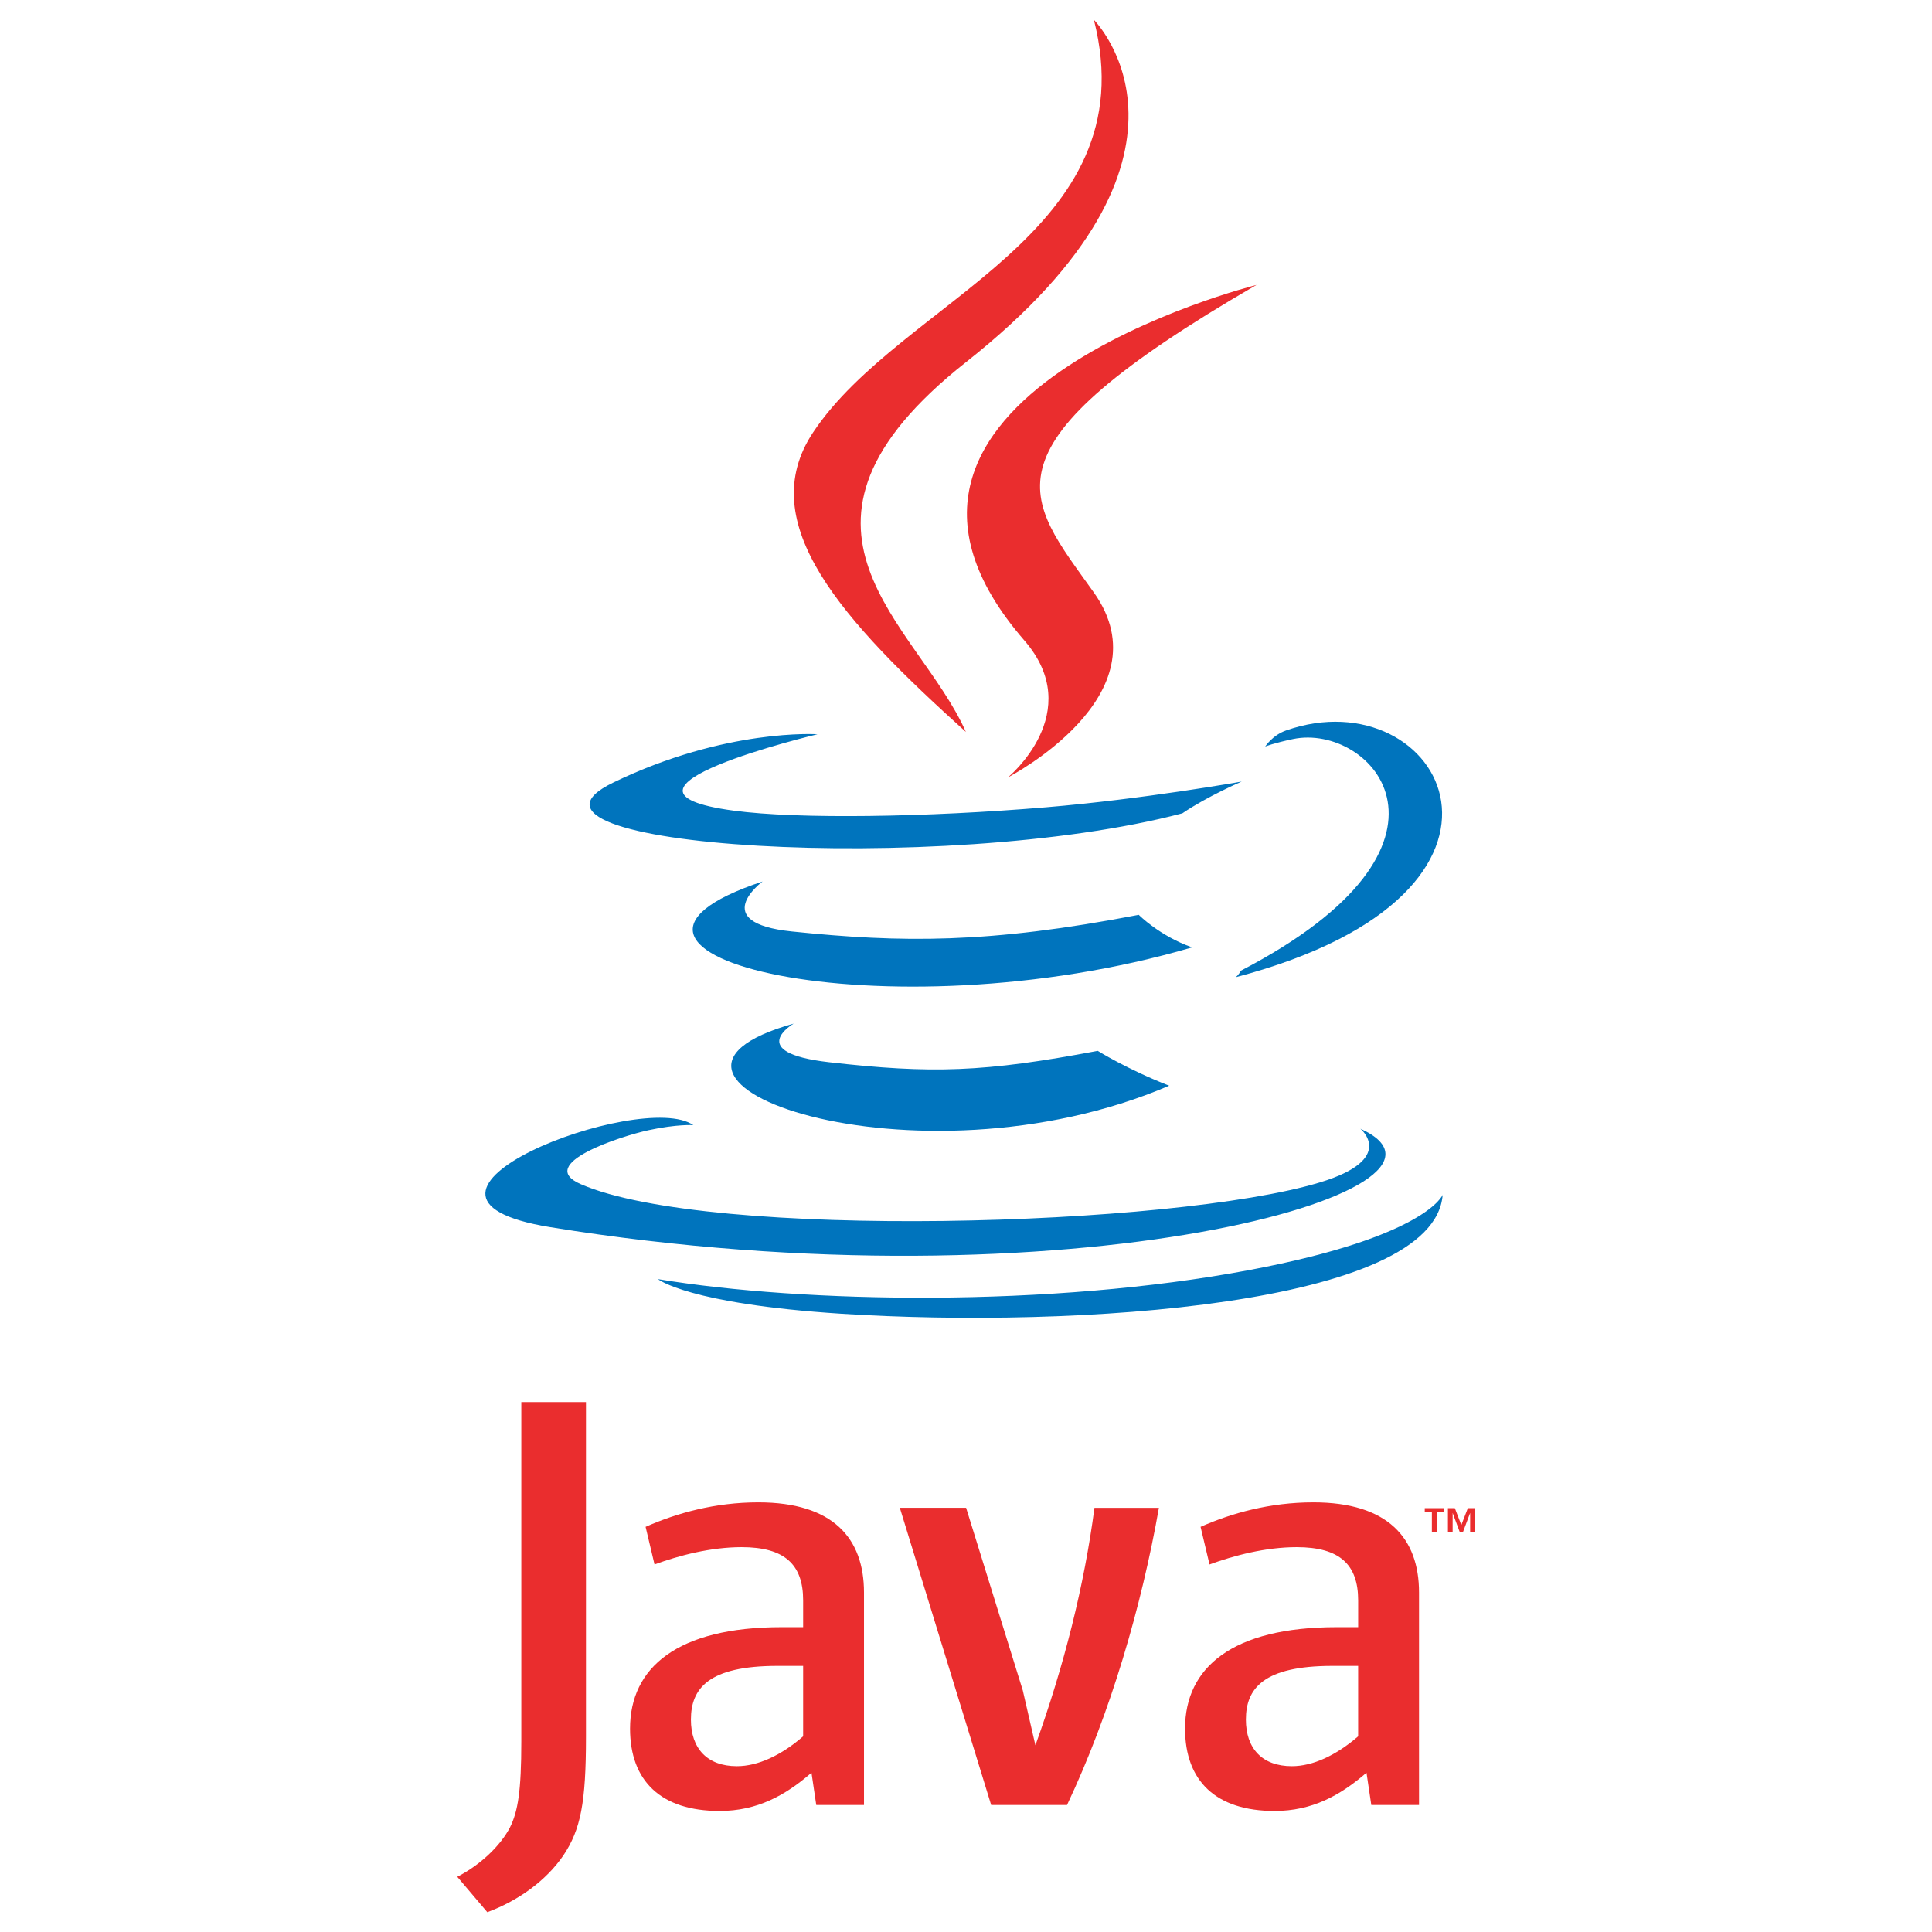
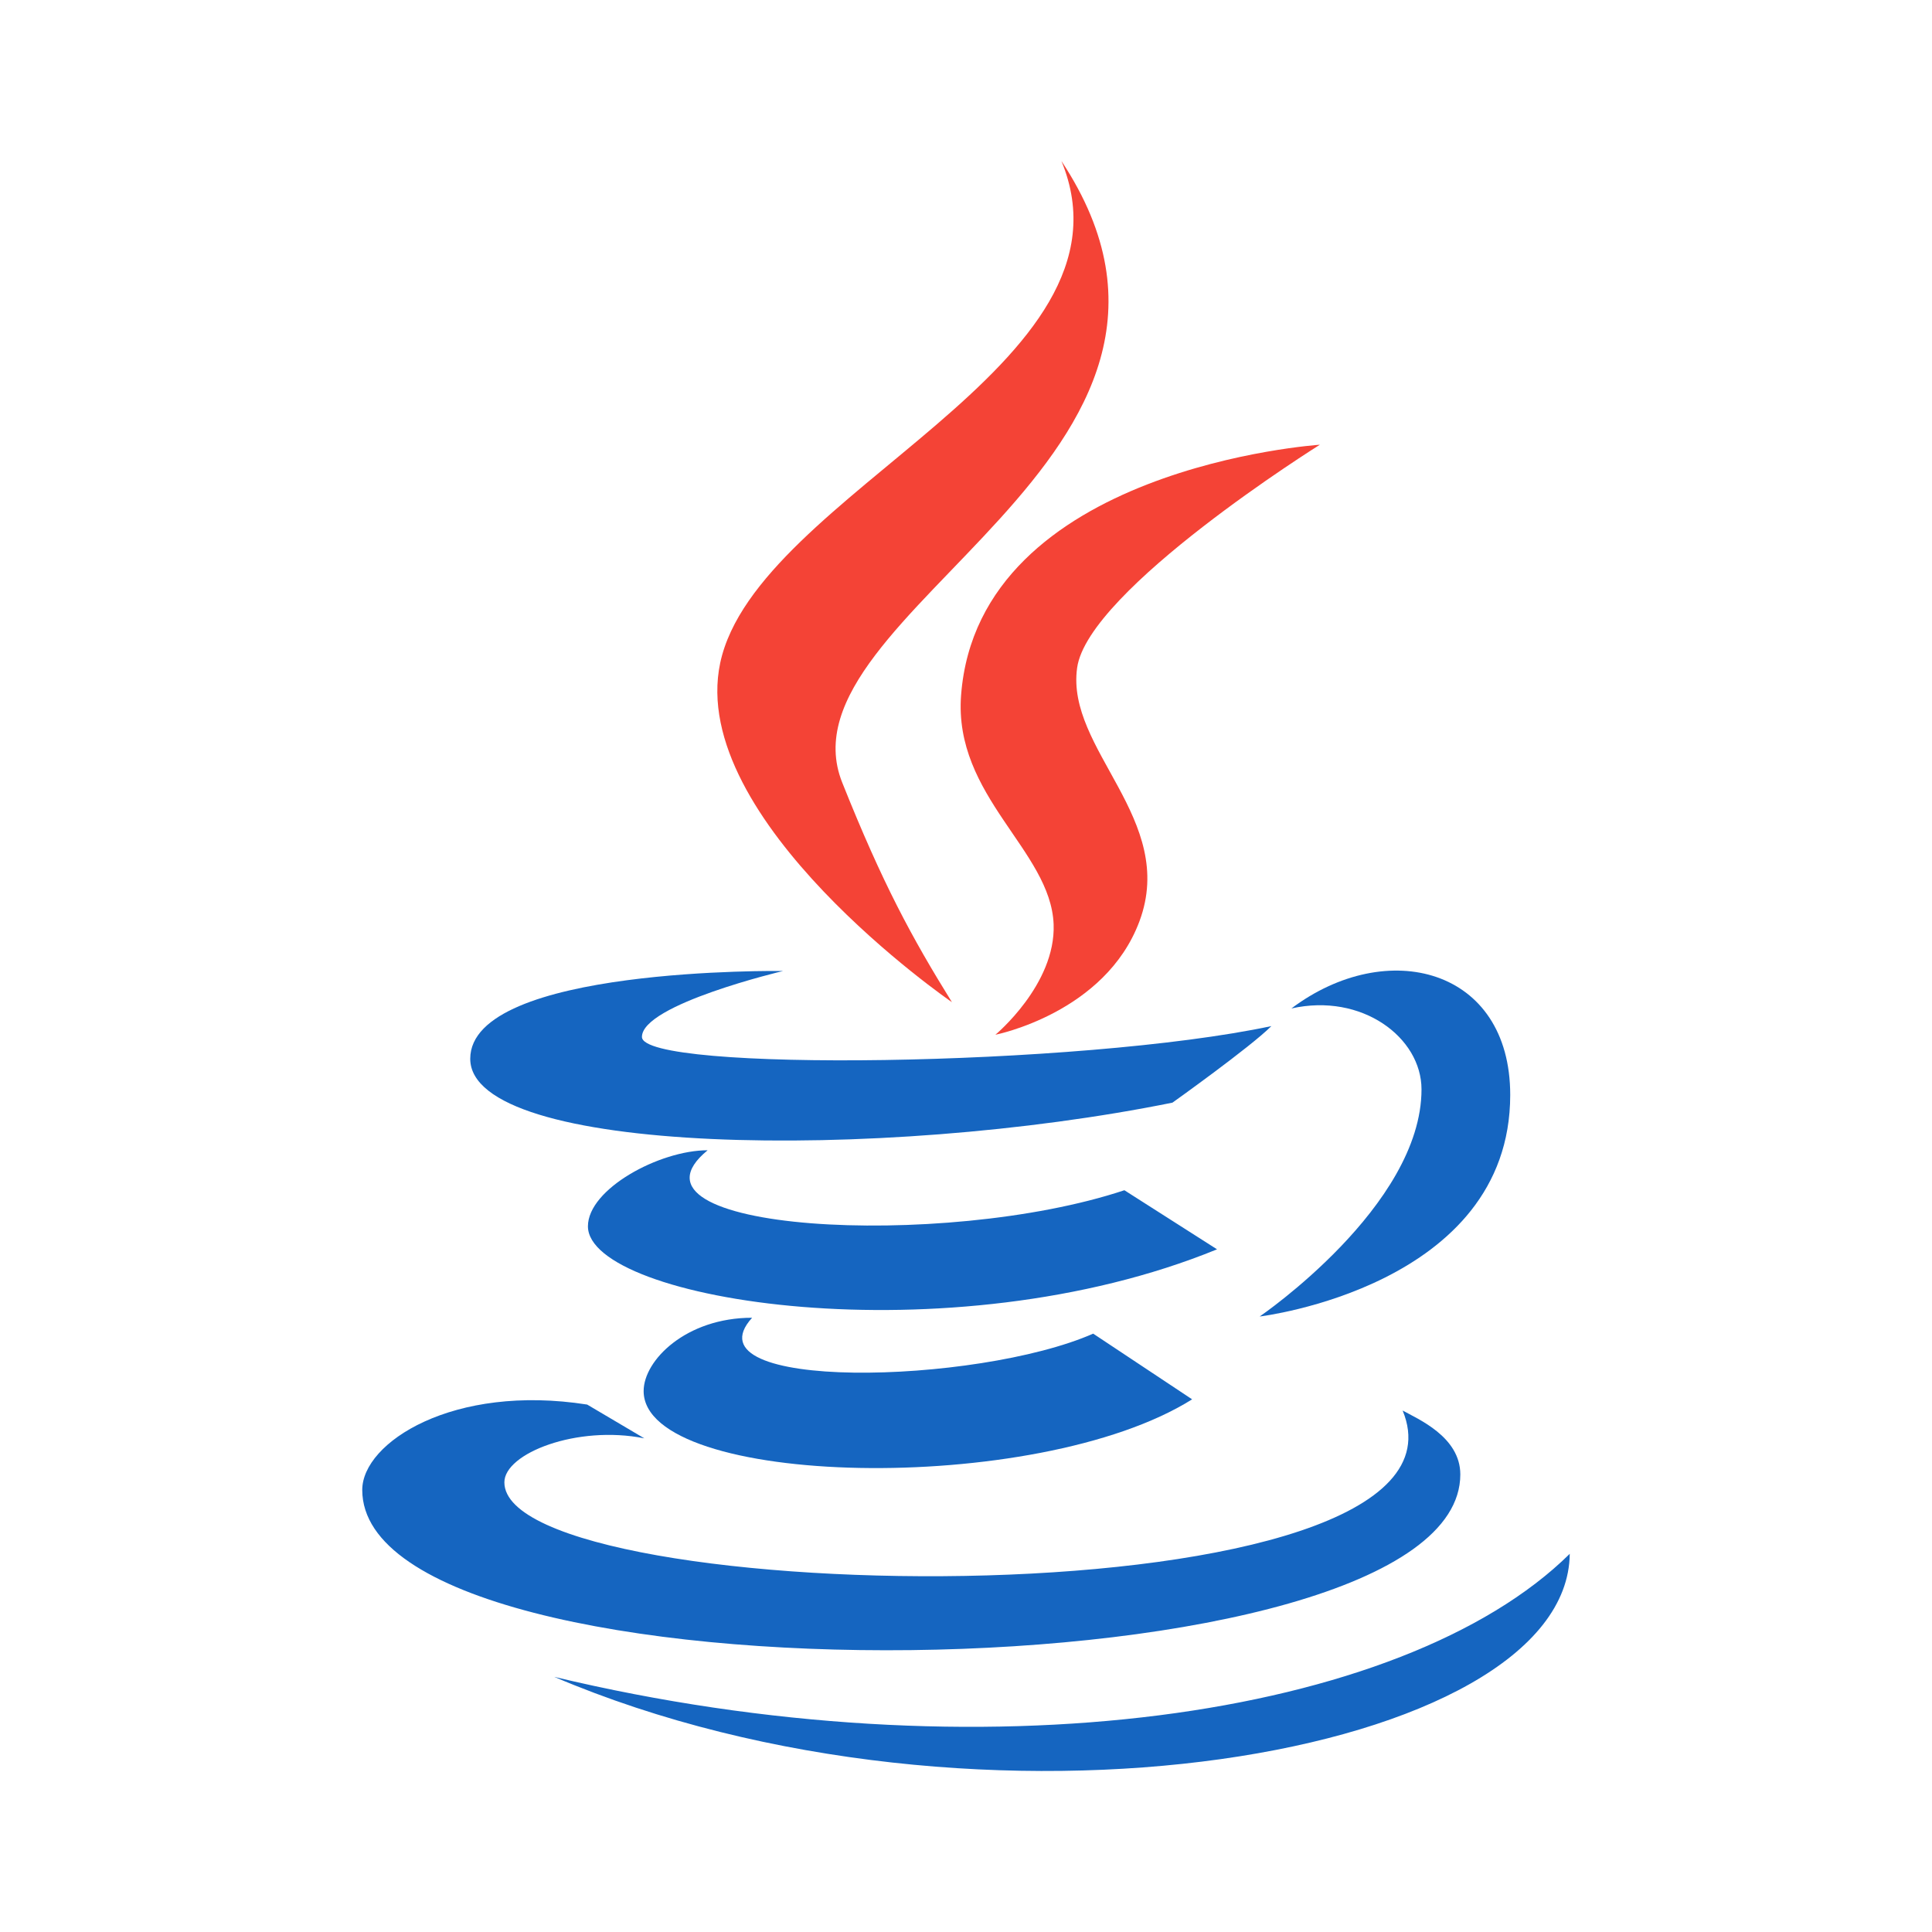
- <svg xmlns="http://www.w3.org/2000/svg" viewBox="0 0 128 128">
-   <path fill="#0074BD" d="M52.581 67.817s-3.284 1.911 2.341 2.557c6.814.778 10.297.666 17.805-.753 0 0 1.979 1.237 4.735 2.309-16.836 7.213-38.104-.418-24.881-4.113zM50.522 58.402s-3.684 2.729 1.945 3.311c7.28.751 13.027.813 22.979-1.103 0 0 1.373 1.396 3.536 2.157-20.352 5.954-43.021.469-28.46-4.365z" />
-   <path fill="#EA2D2E" d="M67.865 42.431c4.151 4.778-1.088 9.074-1.088 9.074s10.533-5.437 5.696-12.248c-4.519-6.349-7.982-9.502 10.771-20.378.001 0-29.438 7.35-15.379 23.552z" />
-   <path fill="#0074BD" d="M90.132 74.781s2.432 2.005-2.678 3.555c-9.716 2.943-40.444 3.831-48.979.117-3.066-1.335 2.687-3.187 4.496-3.576 1.887-.409 2.965-.334 2.965-.334-3.412-2.403-22.055 4.719-9.469 6.762 34.324 5.563 62.567-2.506 53.665-6.524zM54.162 48.647s-15.629 3.713-5.534 5.063c4.264.57 12.758.439 20.676-.225 6.469-.543 12.961-1.704 12.961-1.704s-2.279.978-3.93 2.104c-15.874 4.175-46.533 2.23-37.706-2.038 7.463-3.611 13.533-3.2 13.533-3.2zM82.2 64.317c16.135-8.382 8.674-16.438 3.467-15.353-1.273.266-1.845.496-1.845.496s.475-.744 1.378-1.063c10.302-3.62 18.223 10.681-3.322 16.345 0 0 .247-.224.322-.425z" />
-   <path fill="#EA2D2E" d="M72.474 1.313s8.935 8.939-8.476 22.682c-13.962 11.027-3.184 17.313-.006 24.498-8.15-7.354-14.128-13.828-10.118-19.852 5.889-8.842 22.204-13.131 18.6-27.328z" />
-   <path fill="#0074BD" d="M55.749 87.039c15.484.99 39.269-.551 39.832-7.878 0 0-1.082 2.777-12.799 4.981-13.218 2.488-29.523 2.199-39.191.603 0 0 1.98 1.64 12.158 2.294z" />
-   <path fill="#EA2D2E" d="M94.866 100.181h-.472v-.264h1.27v.264h-.47v1.317h-.329l.001-1.317zm2.535.066h-.006l-.468 1.251h-.216l-.465-1.251h-.005v1.251h-.312v-1.581h.457l.431 1.119.432-1.119h.454v1.581h-.302v-1.251zM53.211 115.037c-1.46 1.266-3.004 1.978-4.391 1.978-1.974 0-3.045-1.186-3.045-3.085 0-2.055 1.146-3.56 5.738-3.56h1.697v4.667h.001zm4.031 4.548v-14.077c0-3.599-2.053-5.973-6.997-5.973-2.886 0-5.416.714-7.473 1.622l.592 2.493c1.62-.595 3.715-1.147 5.771-1.147 2.85 0 4.075 1.147 4.075 3.521v1.779h-1.424c-6.921 0-10.044 2.685-10.044 6.723 0 3.479 2.058 5.456 5.933 5.456 2.49 0 4.351-1.028 6.088-2.533l.316 2.137h3.163v-.001zM70.694 119.585h-5.027l-6.051-19.689h4.391l3.756 12.099.835 3.635c1.896-5.258 3.24-10.596 3.912-15.733h4.271c-1.143 6.481-3.203 13.598-6.087 19.688zM89.982 115.037c-1.465 1.266-3.01 1.978-4.392 1.978-1.976 0-3.046-1.186-3.046-3.085 0-2.055 1.149-3.56 5.736-3.56h1.701v4.667h.001zm4.033 4.548v-14.077c0-3.599-2.059-5.973-6.999-5.973-2.889 0-5.418.714-7.475 1.622l.593 2.493c1.62-.595 3.718-1.147 5.774-1.147 2.846 0 4.074 1.147 4.074 3.521v1.779h-1.424c-6.923 0-10.045 2.685-10.045 6.723 0 3.479 2.056 5.456 5.93 5.456 2.491 0 4.349-1.028 6.091-2.533l.318 2.137h3.163v-.001zM37.322 122.931c-1.147 1.679-3.005 3.008-5.037 3.757l-1.989-2.345c1.547-.794 2.872-2.075 3.489-3.269.532-1.063.753-2.43.753-5.701v-22.482h4.284v22.173c0 4.375-.348 6.144-1.5 7.867z" />
+ <svg xmlns="http://www.w3.org/2000/svg" viewBox="0 0 48 48" width="240px" height="240px">
+   <g>
+     <path fill="#F44336" d="M23.65,24.898c-0.998-1.609-1.722-2.943-2.725-5.455C19.229,15.2,31.24,11.366,26.37,3.999c2.111,5.089-7.577,8.235-8.477,12.473C17.07,20.37,23.645,24.898,23.65,24.898z" />
+     <path fill="#F44336" d="M23.878,17.27c-0.192,2.516,2.229,3.857,2.299,5.695c0.056,1.496-1.447,2.743-1.447,2.743s2.728-0.536,3.579-2.818c0.945-2.534-1.834-4.269-1.548-6.298c0.267-1.938,6.031-5.543,6.031-5.543S24.311,11.611,23.878,17.27z" />
+   </g>
+   <g>
+     <path fill="#1565C0" d="M32.084,25.055c1.754-0.394,3.233,0.723,3.233,2.01c0,2.901-4.021,5.643-4.021,5.643s6.225-0.742,6.225-5.505C37.521,24.053,34.464,23.266,32.084,25.055z" />
+     <path fill="#1565C0" d="M29.129,27.395c0,0,1.941-1.383,2.458-1.902c-4.763,1.011-15.638,1.147-15.638,0.269c0-0.809,3.507-1.638,3.507-1.638s-7.773-0.112-7.773,2.181C11.683,28.695,21.858,28.866,29.129,27.395z" />
+     <path fill="#1565C0" d="M27.935,29.571c-4.509,1.499-12.814,1.02-10.354-0.993c-1.198,0-2.974,0.963-2.974,1.889c0,1.857,8.982,3.291,15.63,0.572L27.935,29.571z" />
+     <path fill="#1565C0" d="M18.686,32.739c-1.636,0-2.695,1.054-2.695,1.822c0,2.391,9.76,2.632,13.627,0.205l-2.458-1.632C24.271,34.404,17.014,34.579,18.686,32.739z" />
+     <path fill="#1565C0" d="M36.281,36.632c0-0.936-1.055-1.377-1.433-1.588c2.228,5.373-22.317,4.956-22.317,1.784c0-0.721,1.807-1.427,3.477-1.093l-1.42-0.839C11.26,34.374,9,35.837,9,37.017C9,42.52,36.281,42.255,36.281,36.632z" />
+     <path fill="#1565C0" d="M39,38.604c-4.146,4.095-14.659,5.587-25.231,3.057C24.341,46.164,38.95,43.628,39,38.604z" />
+   </g>
</svg>
